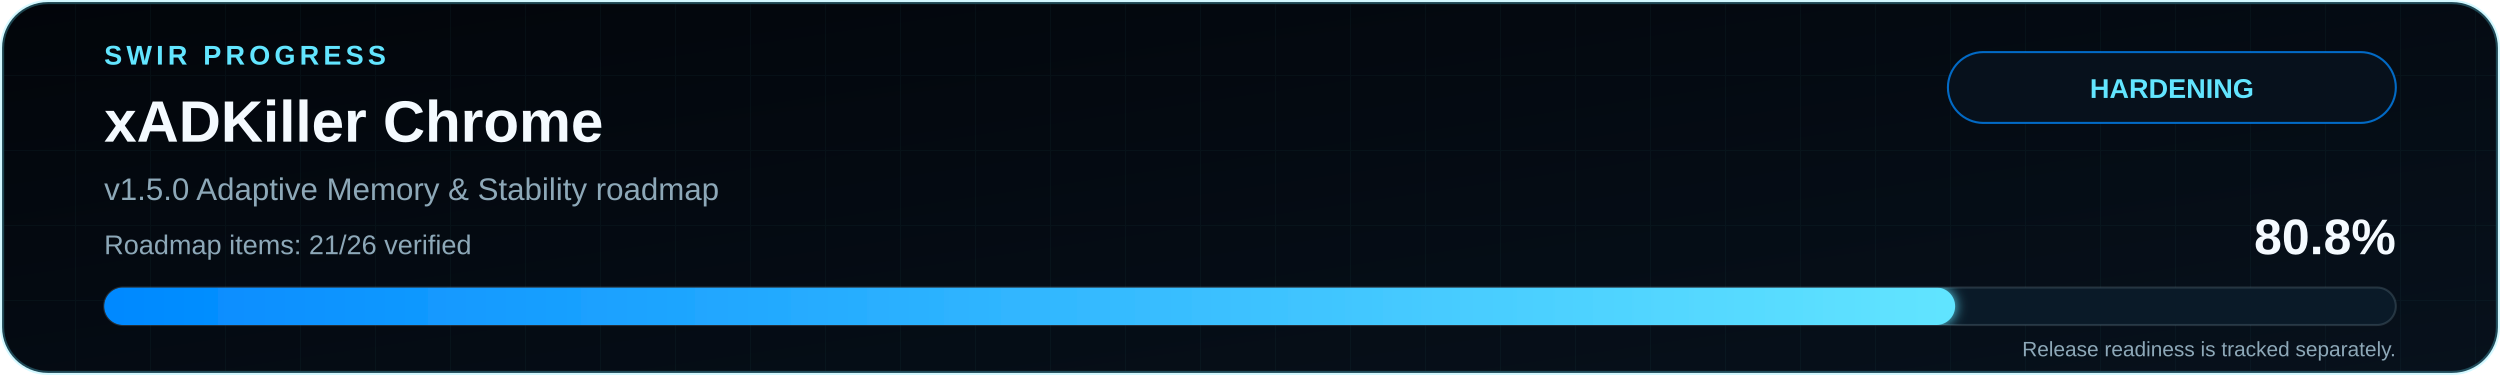
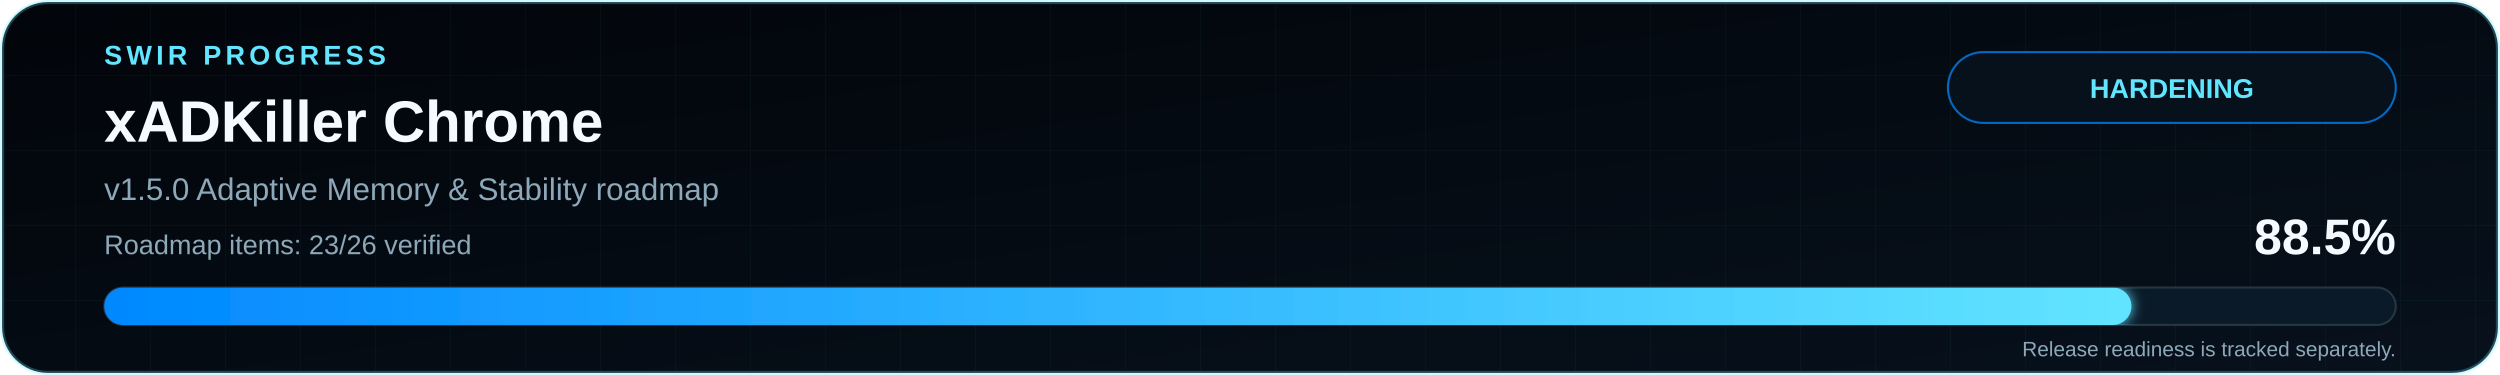
<svg xmlns="http://www.w3.org/2000/svg" width="1200" height="180" viewBox="0 0 1200 180" role="img" aria-labelledby="title desc">
  <defs>
    <linearGradient id="bg" x1="0" y1="0" x2="1" y2="1">
      <stop offset="0" stop-color="#02050A" />
      <stop offset="1" stop-color="#07111C" />
    </linearGradient>
    <linearGradient id="progressGradient" x1="0" y1="0" x2="1" y2="0">
      <stop offset="0" stop-color="#0088FF" />
      <stop offset="1" stop-color="#62E5FF" />
    </linearGradient>
    <filter id="softGlow" x="-10%" y="-80%" width="120%" height="260%">
      <feGaussianBlur stdDeviation="3" result="blur" />
      <feMerge>
        <feMergeNode in="blur" />
        <feMergeNode in="SourceGraphic" />
      </feMerge>
    </filter>
    <pattern id="grid" width="36" height="36" patternUnits="userSpaceOnUse">
      <path d="M36 0H0V36" fill="none" stroke="#62E5FF" stroke-opacity=".035" stroke-width="1" />
    </pattern>
    <clipPath id="trackClip">
      <rect x="50" y="138" width="1100" height="18" rx="9" />
    </clipPath>
  </defs>
  <rect x="1" y="1" width="1198" height="178" rx="22" fill="url(#bg)" stroke="#62E5FF" stroke-opacity=".28" stroke-width="2" />
  <rect x="2" y="2" width="1196" height="176" rx="21" fill="url(#grid)" />
  <text x="50" y="31" fill="#62E5FF" font-family="Segoe UI,Arial,sans-serif" font-size="13" font-weight="700" letter-spacing="2">SWIR PROGRESS</text>
  <text x="50" y="68" fill="#F4FAFF" font-family="Segoe UI,Arial,sans-serif" font-size="28" font-weight="700">xADKiller Chrome</text>
  <text x="50" y="96" fill="#8DA8B8" font-family="Segoe UI,Arial,sans-serif" font-size="15">v1.5.0 Adaptive Memory &amp; Stability roadmap</text>
  <rect x="935" y="25" width="215" height="34" rx="17" fill="#07111C" stroke="#0088FF" stroke-opacity=".75" />
  <text x="1042.5" y="47" text-anchor="middle" fill="#62E5FF" font-family="Segoe UI,Arial,sans-serif" font-size="13" font-weight="700">HARDENING</text>
-   <text x="50" y="122" fill="#8DA8B8" font-family="Segoe UI,Arial,sans-serif" font-size="13">Roadmap items: 21/26 verified</text>
-   <text x="1150" y="122" text-anchor="end" fill="#F4FAFF" font-family="Segoe UI,Arial,sans-serif" font-size="24" font-weight="700">80.8%</text>
+   <text x="50" y="122" fill="#8DA8B8" font-family="Segoe UI,Arial,sans-serif" font-size="13">Roadmap items: 23/26 verified</text>
+   <text x="1150" y="122" text-anchor="end" fill="#F4FAFF" font-family="Segoe UI,Arial,sans-serif" font-size="24" font-weight="700">88.5%</text>
  <rect id="progress-track" x="50" y="138" width="1100" height="18" rx="9" fill="#0A1A28" stroke="#8DA8B8" stroke-opacity=".22" />
-   <rect id="progress-fill" x="50" y="138" width="888.462" height="18" rx="9" fill="url(#progressGradient)" filter="url(#softGlow)" clip-path="url(#trackClip)" />
+   <rect id="progress-fill" x="50" y="138" width="973.077" height="18" rx="9" fill="url(#progressGradient)" filter="url(#softGlow)" clip-path="url(#trackClip)" />
  <text x="1150" y="171" text-anchor="end" fill="#8DA8B8" font-family="Segoe UI,Arial,sans-serif" font-size="10">Release readiness is tracked separately.</text>
</svg>
